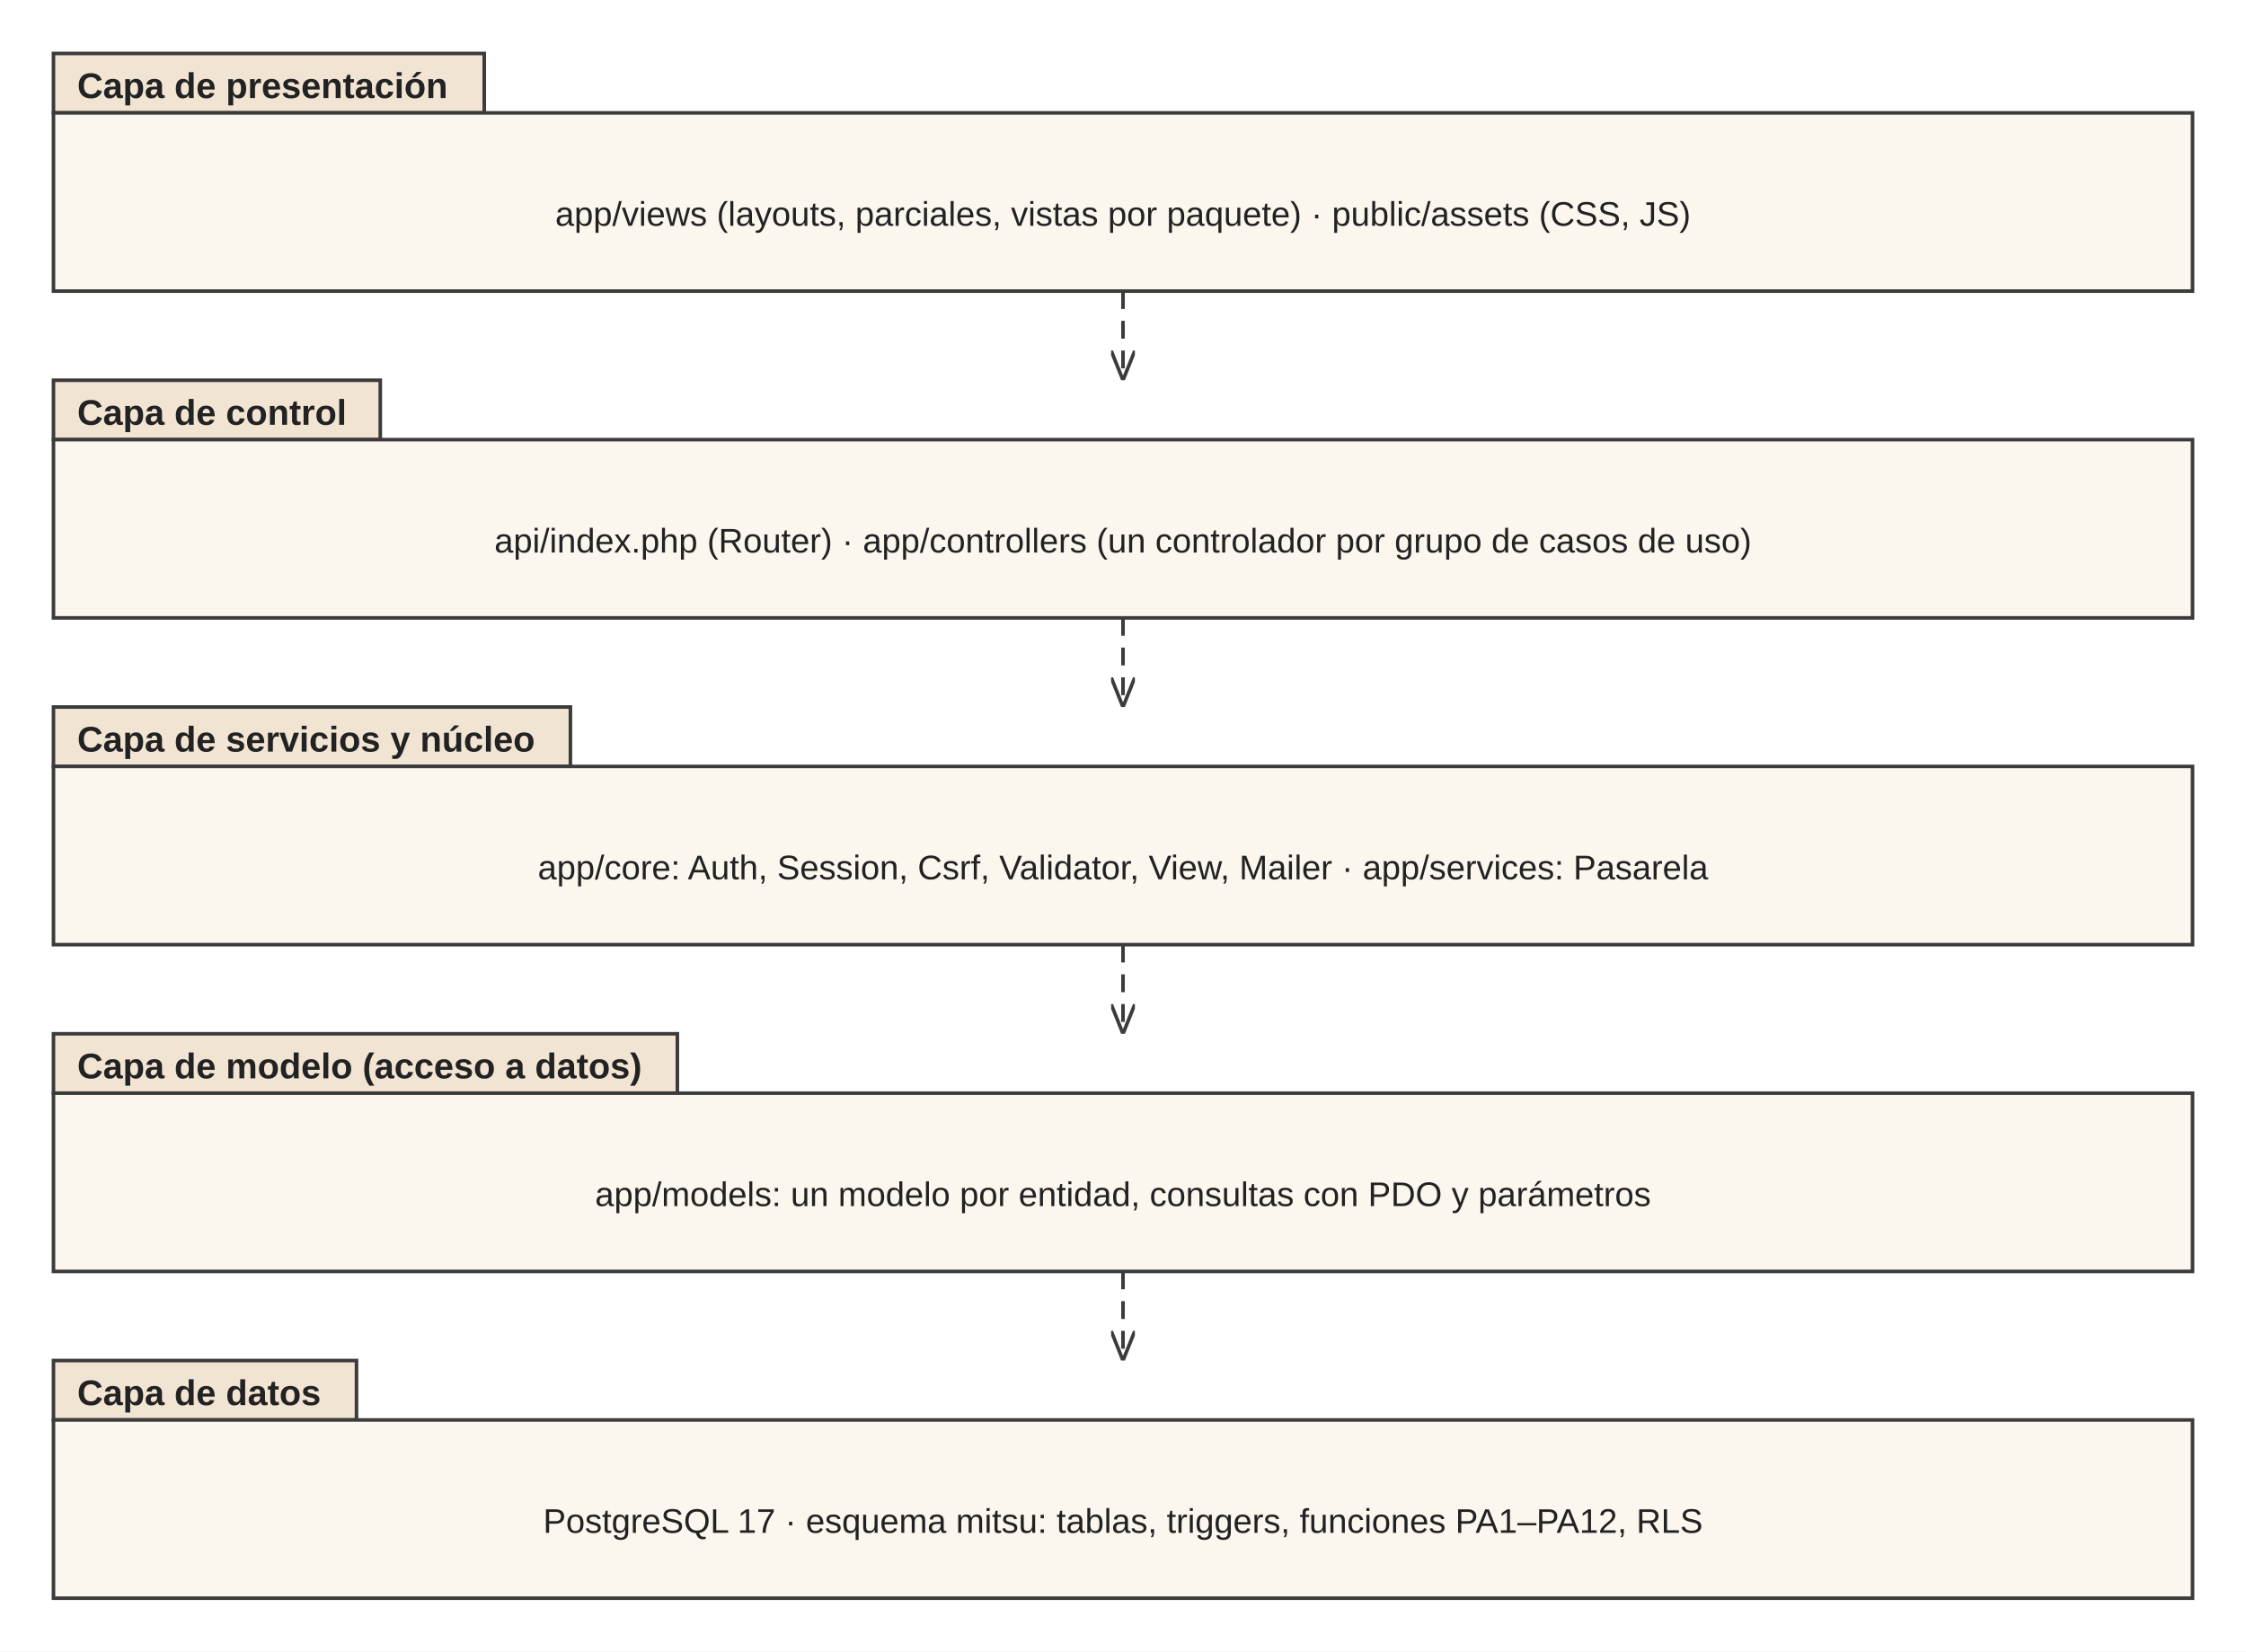
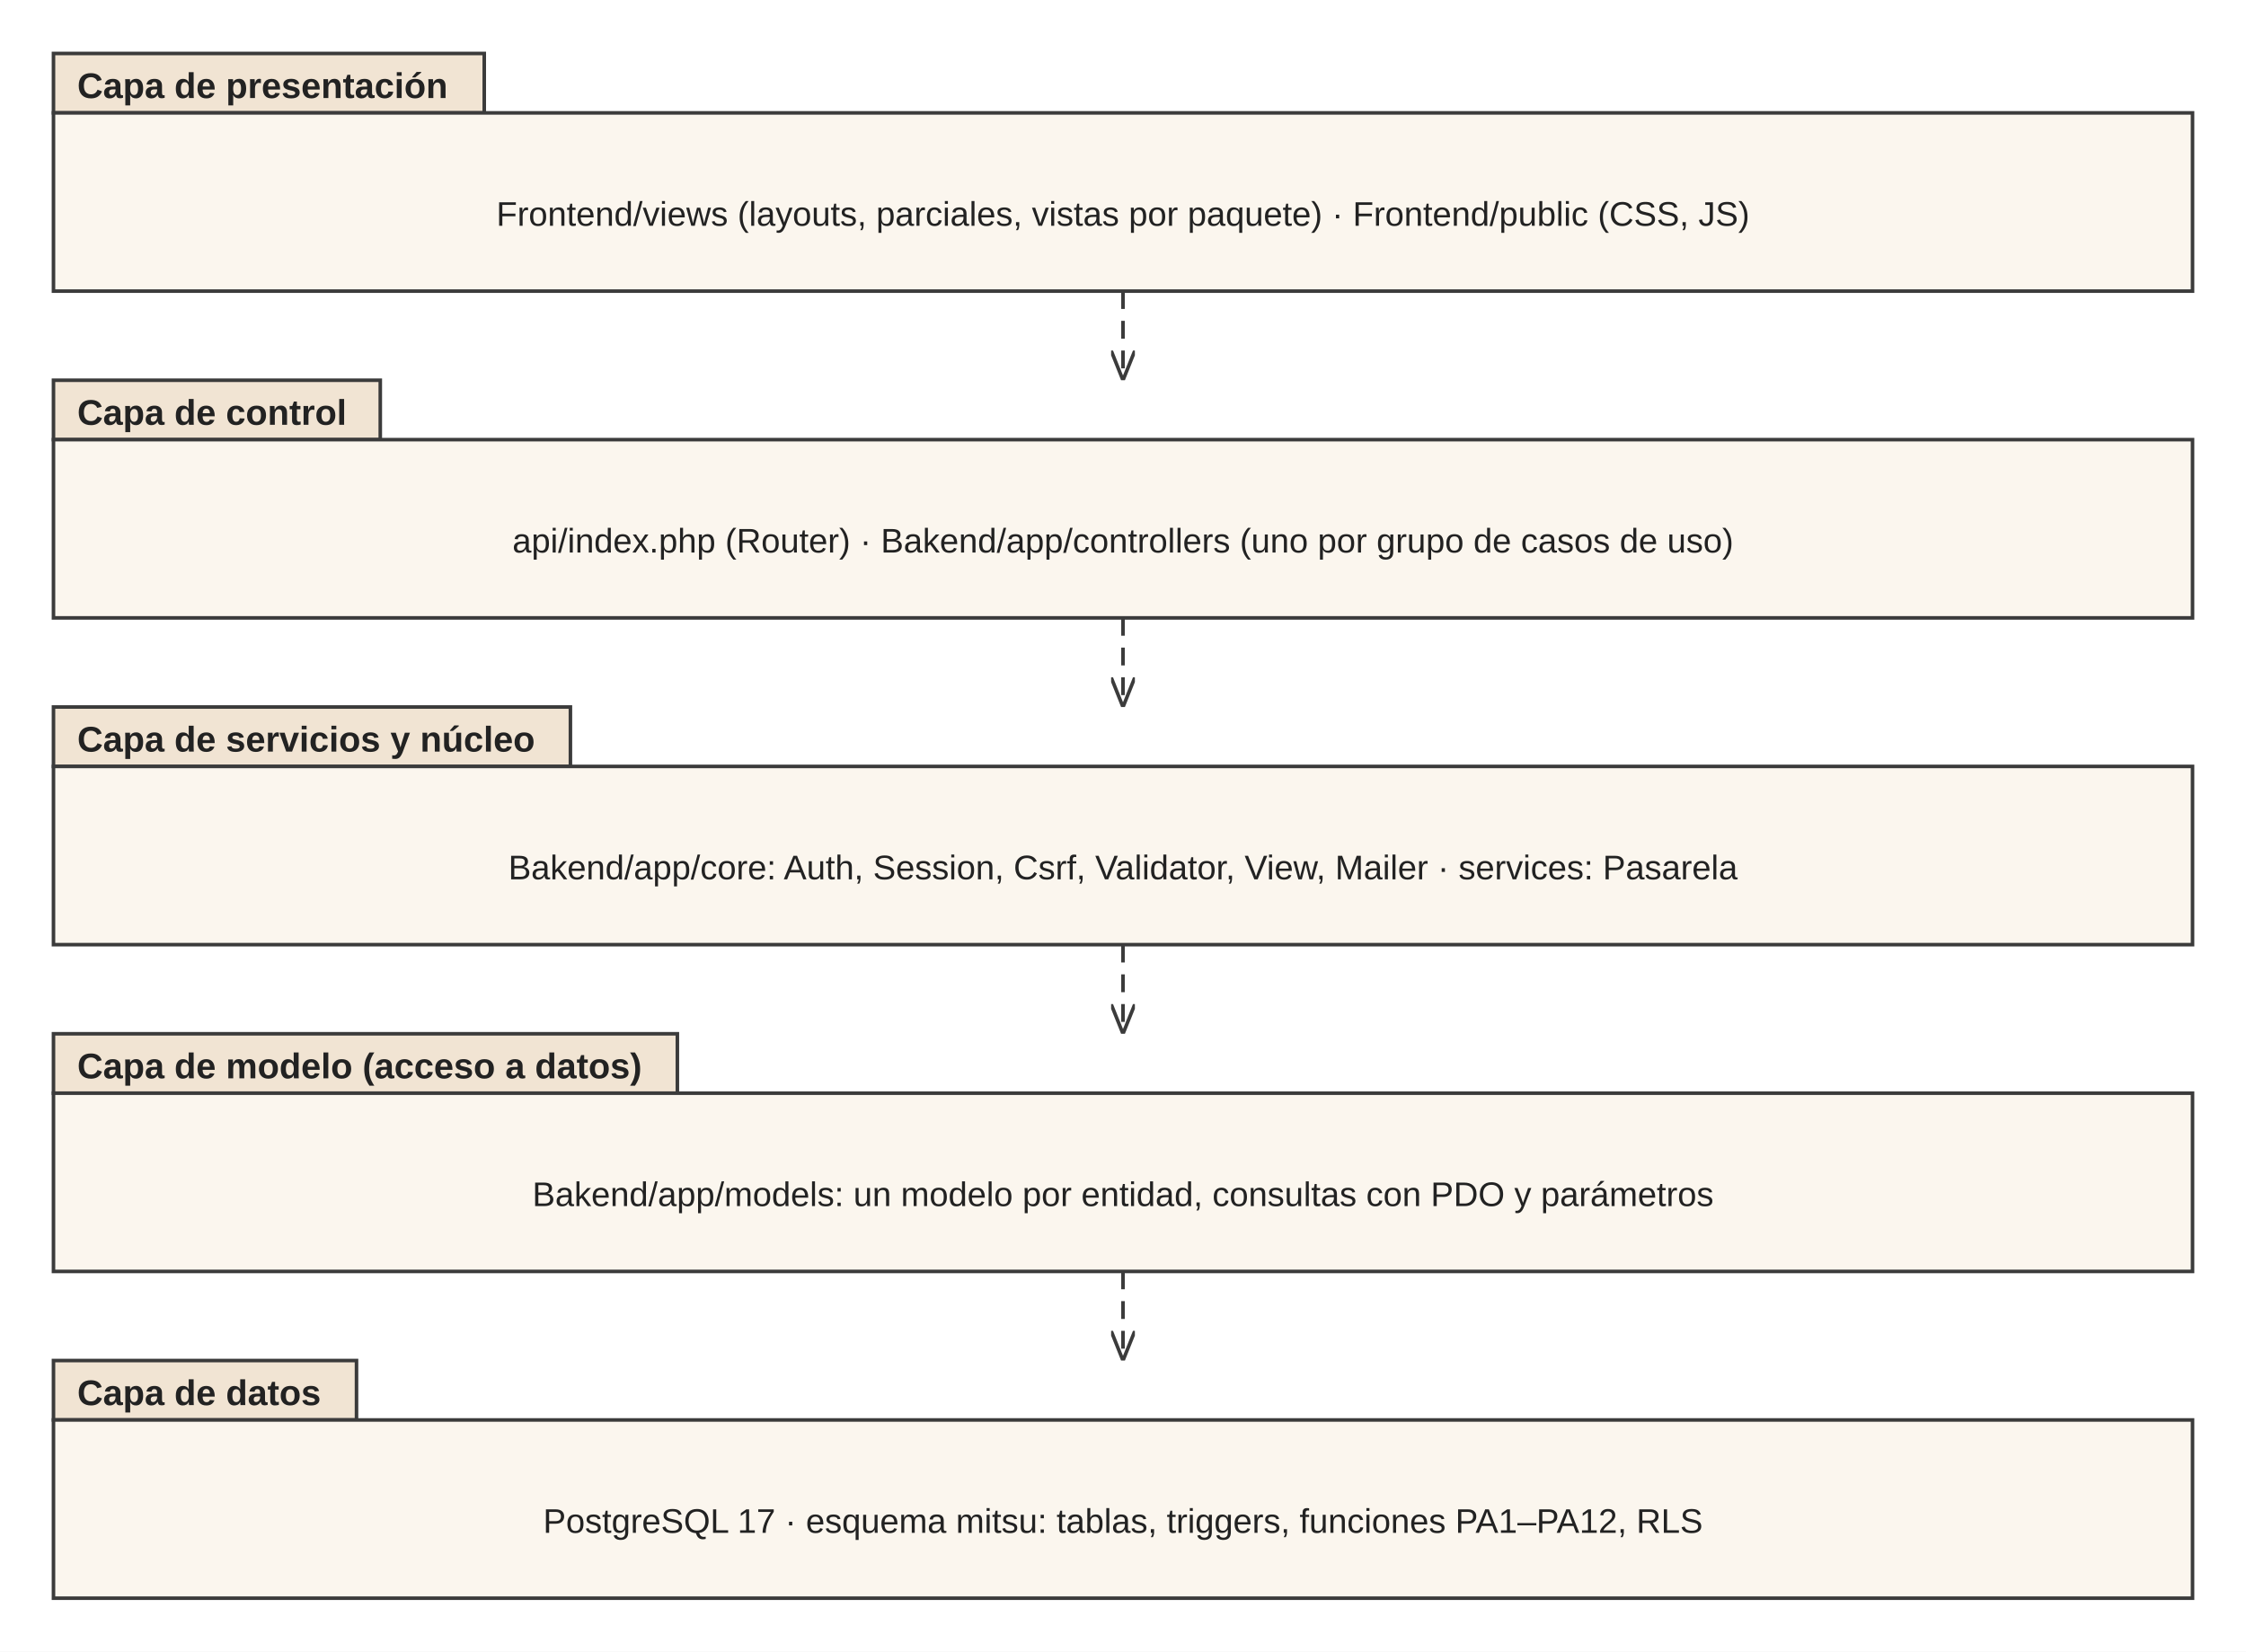
<svg xmlns="http://www.w3.org/2000/svg" width="756" height="556" viewBox="-18.0 -18.0 756.0 556.0">
  <defs>
    <marker id="llena" viewBox="0 0 10 8" refX="10" refY="4" markerWidth="10" markerHeight="8" markerUnits="userSpaceOnUse" orient="auto">
      <path d="M0,0 L10,4 L0,8 z" fill="#3b3b3b" stroke="#3b3b3b" stroke-width="1.2" />
    </marker>
    <marker id="llena_i" viewBox="0 0 10 8" refX="10" refY="4" markerWidth="10" markerHeight="8" markerUnits="userSpaceOnUse" orient="auto-start-reverse">
      <path d="M0,0 L10,4 L0,8 z" fill="#3b3b3b" stroke="#3b3b3b" stroke-width="1.2" />
    </marker>
    <marker id="abierta" viewBox="0 0 10 8" refX="10" refY="4" markerWidth="10" markerHeight="8" markerUnits="userSpaceOnUse" orient="auto">
      <path d="M0,0 L10,4 L0,8" fill="none" stroke="#3b3b3b" stroke-width="1.2" />
    </marker>
    <marker id="abierta_i" viewBox="0 0 10 8" refX="10" refY="4" markerWidth="10" markerHeight="8" markerUnits="userSpaceOnUse" orient="auto-start-reverse">
      <path d="M0,0 L10,4 L0,8" fill="none" stroke="#3b3b3b" stroke-width="1.2" />
    </marker>
    <marker id="triangulo" viewBox="0 0 14 12" refX="12" refY="6" markerWidth="12" markerHeight="12" markerUnits="userSpaceOnUse" orient="auto">
      <path d="M0,0 L12,6 L0,12 z" fill="white" stroke="#3b3b3b" stroke-width="1.2" />
    </marker>
    <marker id="triangulo_i" viewBox="0 0 14 12" refX="12" refY="6" markerWidth="12" markerHeight="12" markerUnits="userSpaceOnUse" orient="auto-start-reverse">
      <path d="M0,0 L12,6 L0,12 z" fill="white" stroke="#3b3b3b" stroke-width="1.2" />
    </marker>
    <marker id="rombo" viewBox="0 0 14 10" refX="14" refY="5" markerWidth="14" markerHeight="10" markerUnits="userSpaceOnUse" orient="auto">
      <path d="M0,5 L7,0 L14,5 L7,10 z" fill="white" stroke="#3b3b3b" stroke-width="1.2" />
    </marker>
    <marker id="rombo_i" viewBox="0 0 14 10" refX="0" refY="5" markerWidth="14" markerHeight="10" markerUnits="userSpaceOnUse" orient="auto-start-reverse">
      <path d="M0,5 L7,0 L14,5 L7,10 z" fill="white" stroke="#3b3b3b" stroke-width="1.2" />
    </marker>
    <marker id="rombo_lleno" viewBox="0 0 14 10" refX="14" refY="5" markerWidth="14" markerHeight="10" markerUnits="userSpaceOnUse" orient="auto">
      <path d="M0,5 L7,0 L14,5 L7,10 z" fill="#3b3b3b" stroke="#3b3b3b" stroke-width="1.2" />
    </marker>
    <marker id="rombo_lleno_i" viewBox="0 0 14 10" refX="0" refY="5" markerWidth="14" markerHeight="10" markerUnits="userSpaceOnUse" orient="auto-start-reverse">
      <path d="M0,5 L7,0 L14,5 L7,10 z" fill="#3b3b3b" stroke="#3b3b3b" stroke-width="1.2" />
    </marker>
  </defs>
  <rect x="-18.0" y="-18.0" width="756.0" height="556.0" fill="white" />
  <rect x="0.0" y="0.0" width="145.0" height="20.0" rx="0" fill="#f1e4d3" stroke="#3b3b3b" stroke-width="1.2" />
  <text x="8.0" y="15.0" font-family="Arial, Helvetica, sans-serif" font-size="12" text-anchor="start" fill="#222222" font-weight="bold">Capa de presentación</text>
  <rect x="0.0" y="20.0" width="720.0" height="60.0" rx="0" fill="#fbf6ee" stroke="#3b3b3b" stroke-width="1.2" />
-   <text x="360.0" y="58.0" font-family="Arial, Helvetica, sans-serif" font-size="11.5" text-anchor="middle" fill="#222222">app/views (layouts, parciales, vistas por paquete) · public/assets (CSS, JS)</text>
+   <text x="360.0" y="58.0" font-family="Arial, Helvetica, sans-serif" font-size="11.5" text-anchor="middle" fill="#222222">Frontend/views (layouts, parciales, vistas por paquete) · Frontend/public (CSS, JS)</text>
  <rect x="0.0" y="110.0" width="110.0" height="20.0" rx="0" fill="#f1e4d3" stroke="#3b3b3b" stroke-width="1.2" />
  <text x="8.0" y="125.0" font-family="Arial, Helvetica, sans-serif" font-size="12" text-anchor="start" fill="#222222" font-weight="bold">Capa de control</text>
  <rect x="0.0" y="130.0" width="720.0" height="60.0" rx="0" fill="#fbf6ee" stroke="#3b3b3b" stroke-width="1.2" />
-   <text x="360.0" y="168.0" font-family="Arial, Helvetica, sans-serif" font-size="11.5" text-anchor="middle" fill="#222222">api/index.php (Router) · app/controllers (un controlador por grupo de casos de uso)</text>
+   <text x="360.0" y="168.0" font-family="Arial, Helvetica, sans-serif" font-size="11.5" text-anchor="middle" fill="#222222">api/index.php (Router) · Bakend/app/controllers (uno por grupo de casos de uso)</text>
  <polyline points="360.0,80.0 360.0,110.0" fill="none" stroke="#3b3b3b" stroke-width="1.2" stroke-dasharray="6,4" marker-end="url(#abierta)" />
  <rect x="0.0" y="220.0" width="174.0" height="20.0" rx="0" fill="#f1e4d3" stroke="#3b3b3b" stroke-width="1.2" />
  <text x="8.0" y="235.0" font-family="Arial, Helvetica, sans-serif" font-size="12" text-anchor="start" fill="#222222" font-weight="bold">Capa de servicios y núcleo</text>
  <rect x="0.0" y="240.0" width="720.0" height="60.0" rx="0" fill="#fbf6ee" stroke="#3b3b3b" stroke-width="1.2" />
-   <text x="360.0" y="278.0" font-family="Arial, Helvetica, sans-serif" font-size="11.5" text-anchor="middle" fill="#222222">app/core: Auth, Session, Csrf, Validator, View, Mailer · app/services: Pasarela</text>
+   <text x="360.0" y="278.0" font-family="Arial, Helvetica, sans-serif" font-size="11.5" text-anchor="middle" fill="#222222">Bakend/app/core: Auth, Session, Csrf, Validator, View, Mailer · services: Pasarela</text>
  <polyline points="360.0,190.0 360.0,220.0" fill="none" stroke="#3b3b3b" stroke-width="1.2" stroke-dasharray="6,4" marker-end="url(#abierta)" />
  <rect x="0.0" y="330.0" width="210.0" height="20.0" rx="0" fill="#f1e4d3" stroke="#3b3b3b" stroke-width="1.2" />
  <text x="8.0" y="345.0" font-family="Arial, Helvetica, sans-serif" font-size="12" text-anchor="start" fill="#222222" font-weight="bold">Capa de modelo (acceso a datos)</text>
  <rect x="0.0" y="350.0" width="720.0" height="60.0" rx="0" fill="#fbf6ee" stroke="#3b3b3b" stroke-width="1.2" />
-   <text x="360.0" y="388.0" font-family="Arial, Helvetica, sans-serif" font-size="11.5" text-anchor="middle" fill="#222222">app/models: un modelo por entidad, consultas con PDO y parámetros</text>
+   <text x="360.0" y="388.0" font-family="Arial, Helvetica, sans-serif" font-size="11.5" text-anchor="middle" fill="#222222">Bakend/app/models: un modelo por entidad, consultas con PDO y parámetros</text>
  <polyline points="360.0,300.0 360.0,330.0" fill="none" stroke="#3b3b3b" stroke-width="1.2" stroke-dasharray="6,4" marker-end="url(#abierta)" />
  <rect x="0.0" y="440.0" width="102.0" height="20.0" rx="0" fill="#f1e4d3" stroke="#3b3b3b" stroke-width="1.2" />
  <text x="8.0" y="455.0" font-family="Arial, Helvetica, sans-serif" font-size="12" text-anchor="start" fill="#222222" font-weight="bold">Capa de datos</text>
  <rect x="0.0" y="460.0" width="720.0" height="60.0" rx="0" fill="#fbf6ee" stroke="#3b3b3b" stroke-width="1.2" />
  <text x="360.0" y="498.0" font-family="Arial, Helvetica, sans-serif" font-size="11.5" text-anchor="middle" fill="#222222">PostgreSQL 17 · esquema mitsu: tablas, triggers, funciones PA1–PA12, RLS</text>
  <polyline points="360.0,410.0 360.0,440.0" fill="none" stroke="#3b3b3b" stroke-width="1.2" stroke-dasharray="6,4" marker-end="url(#abierta)" />
</svg>
